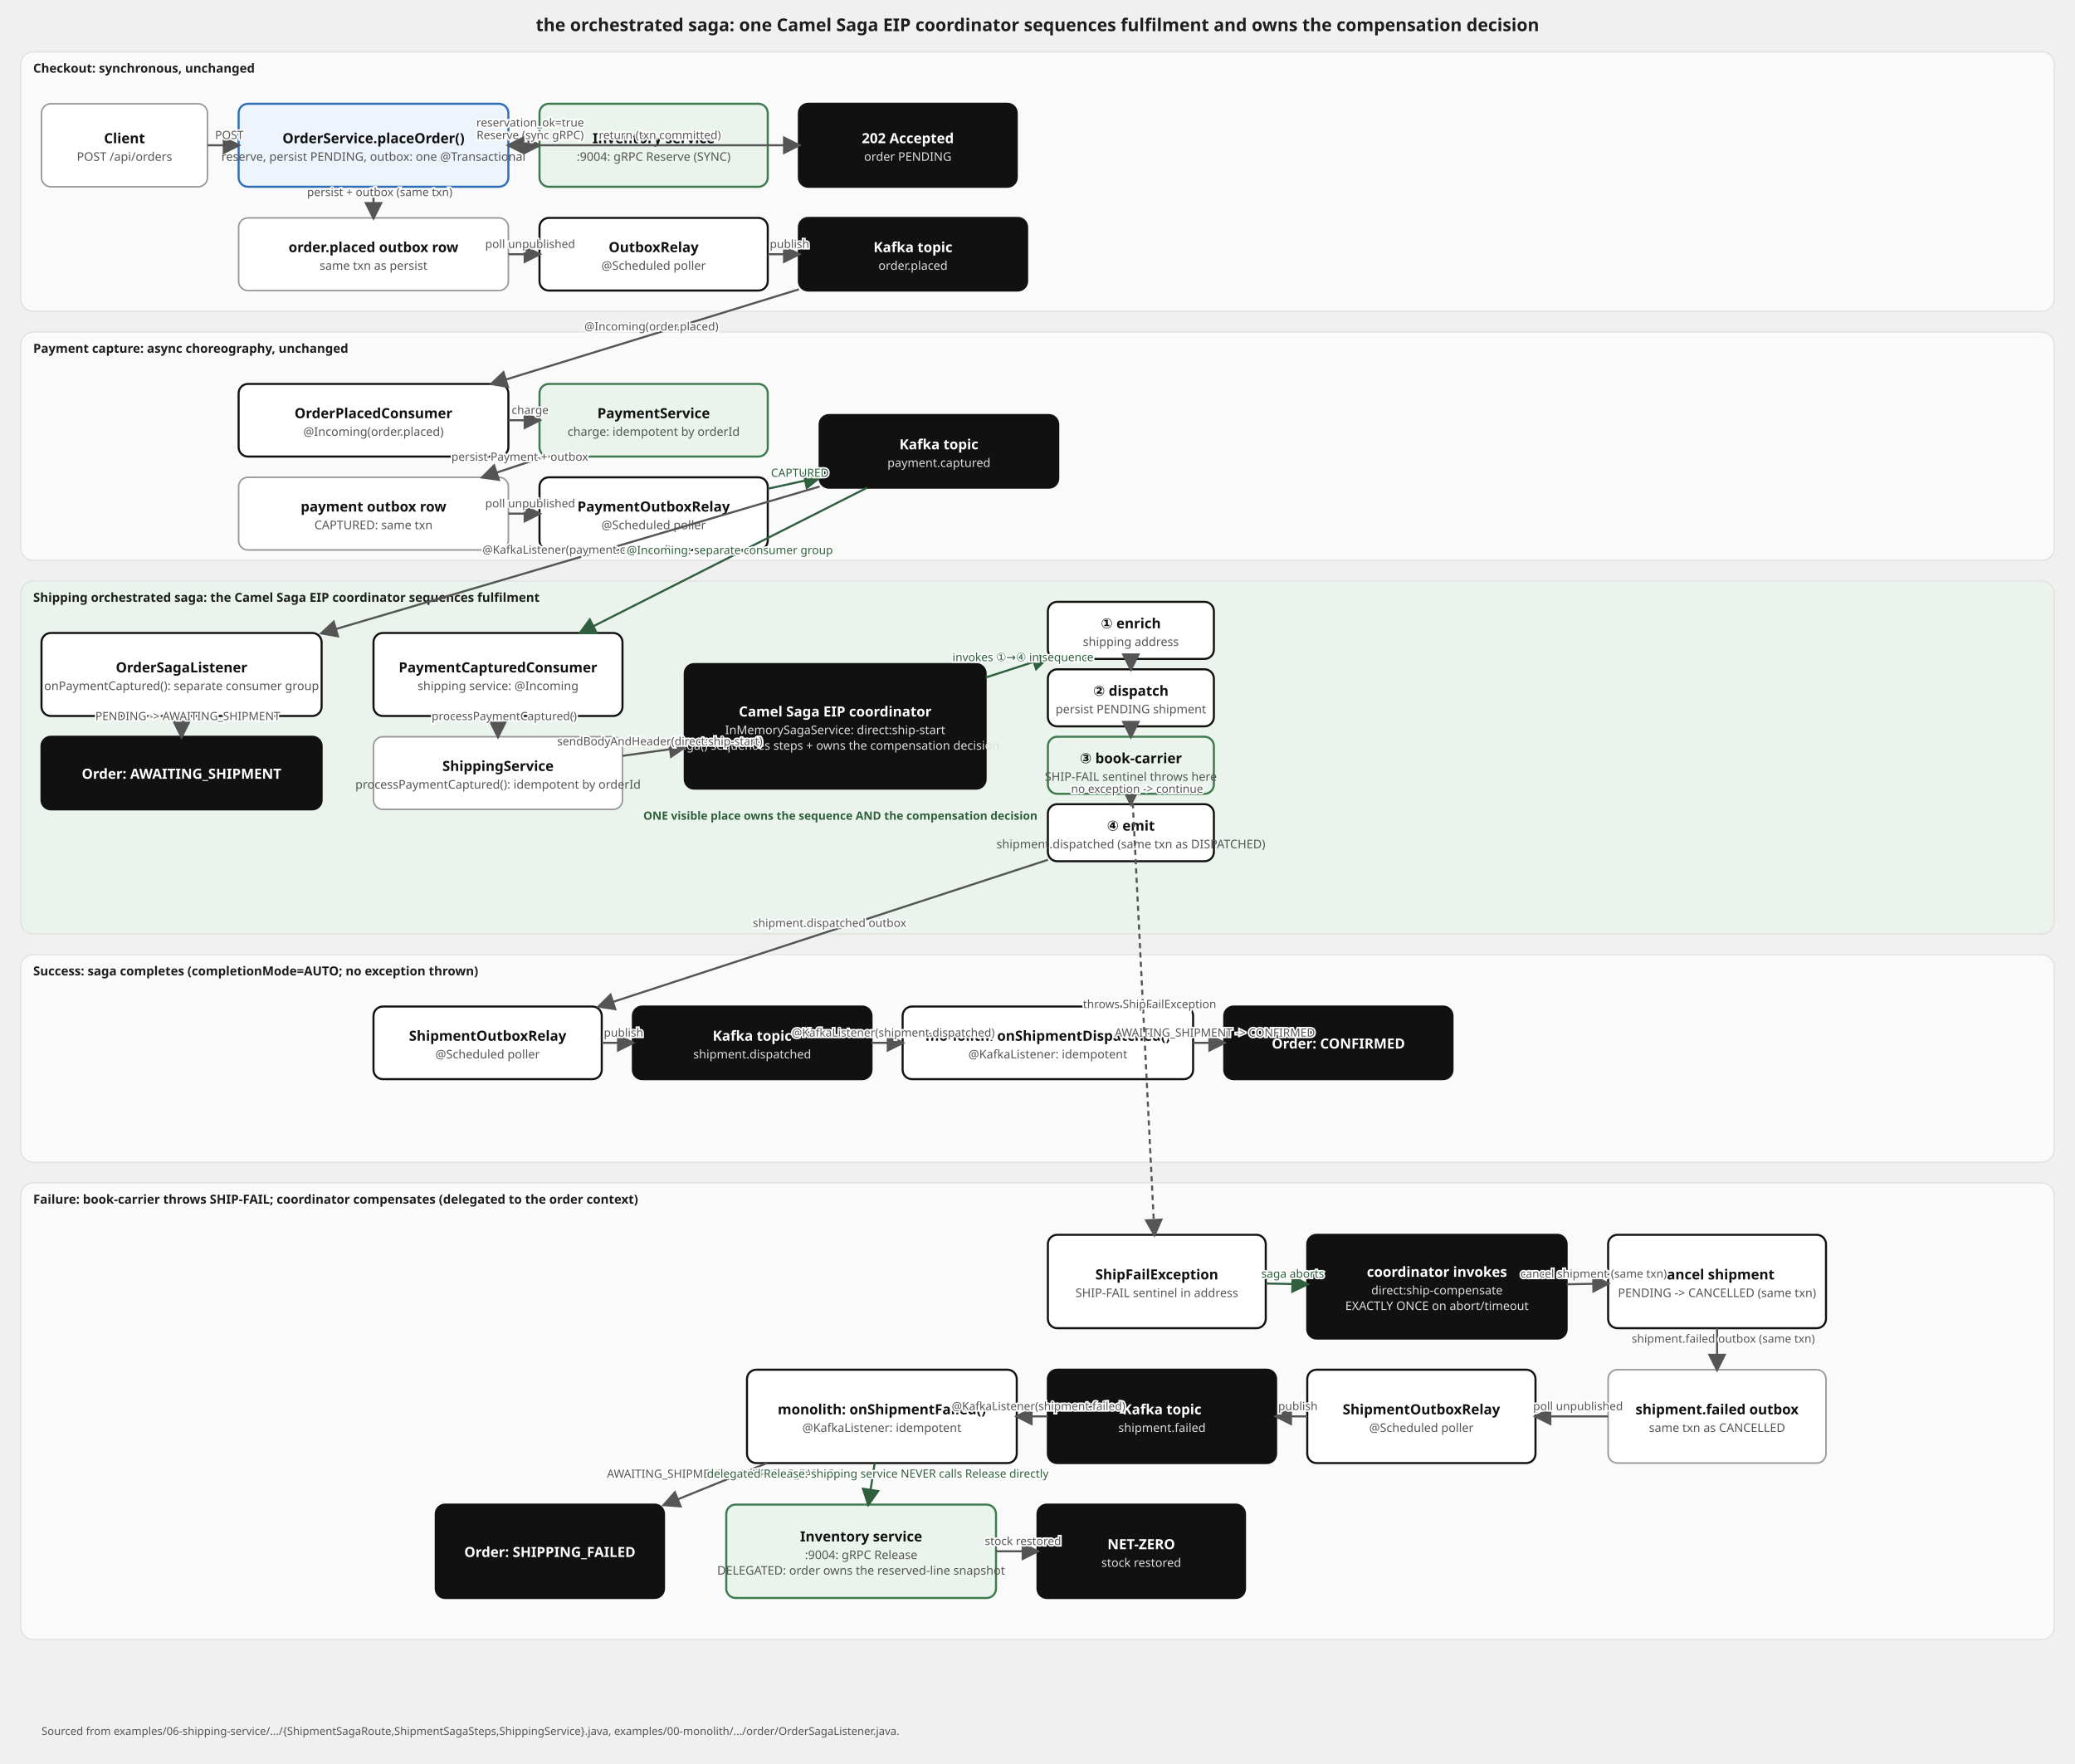
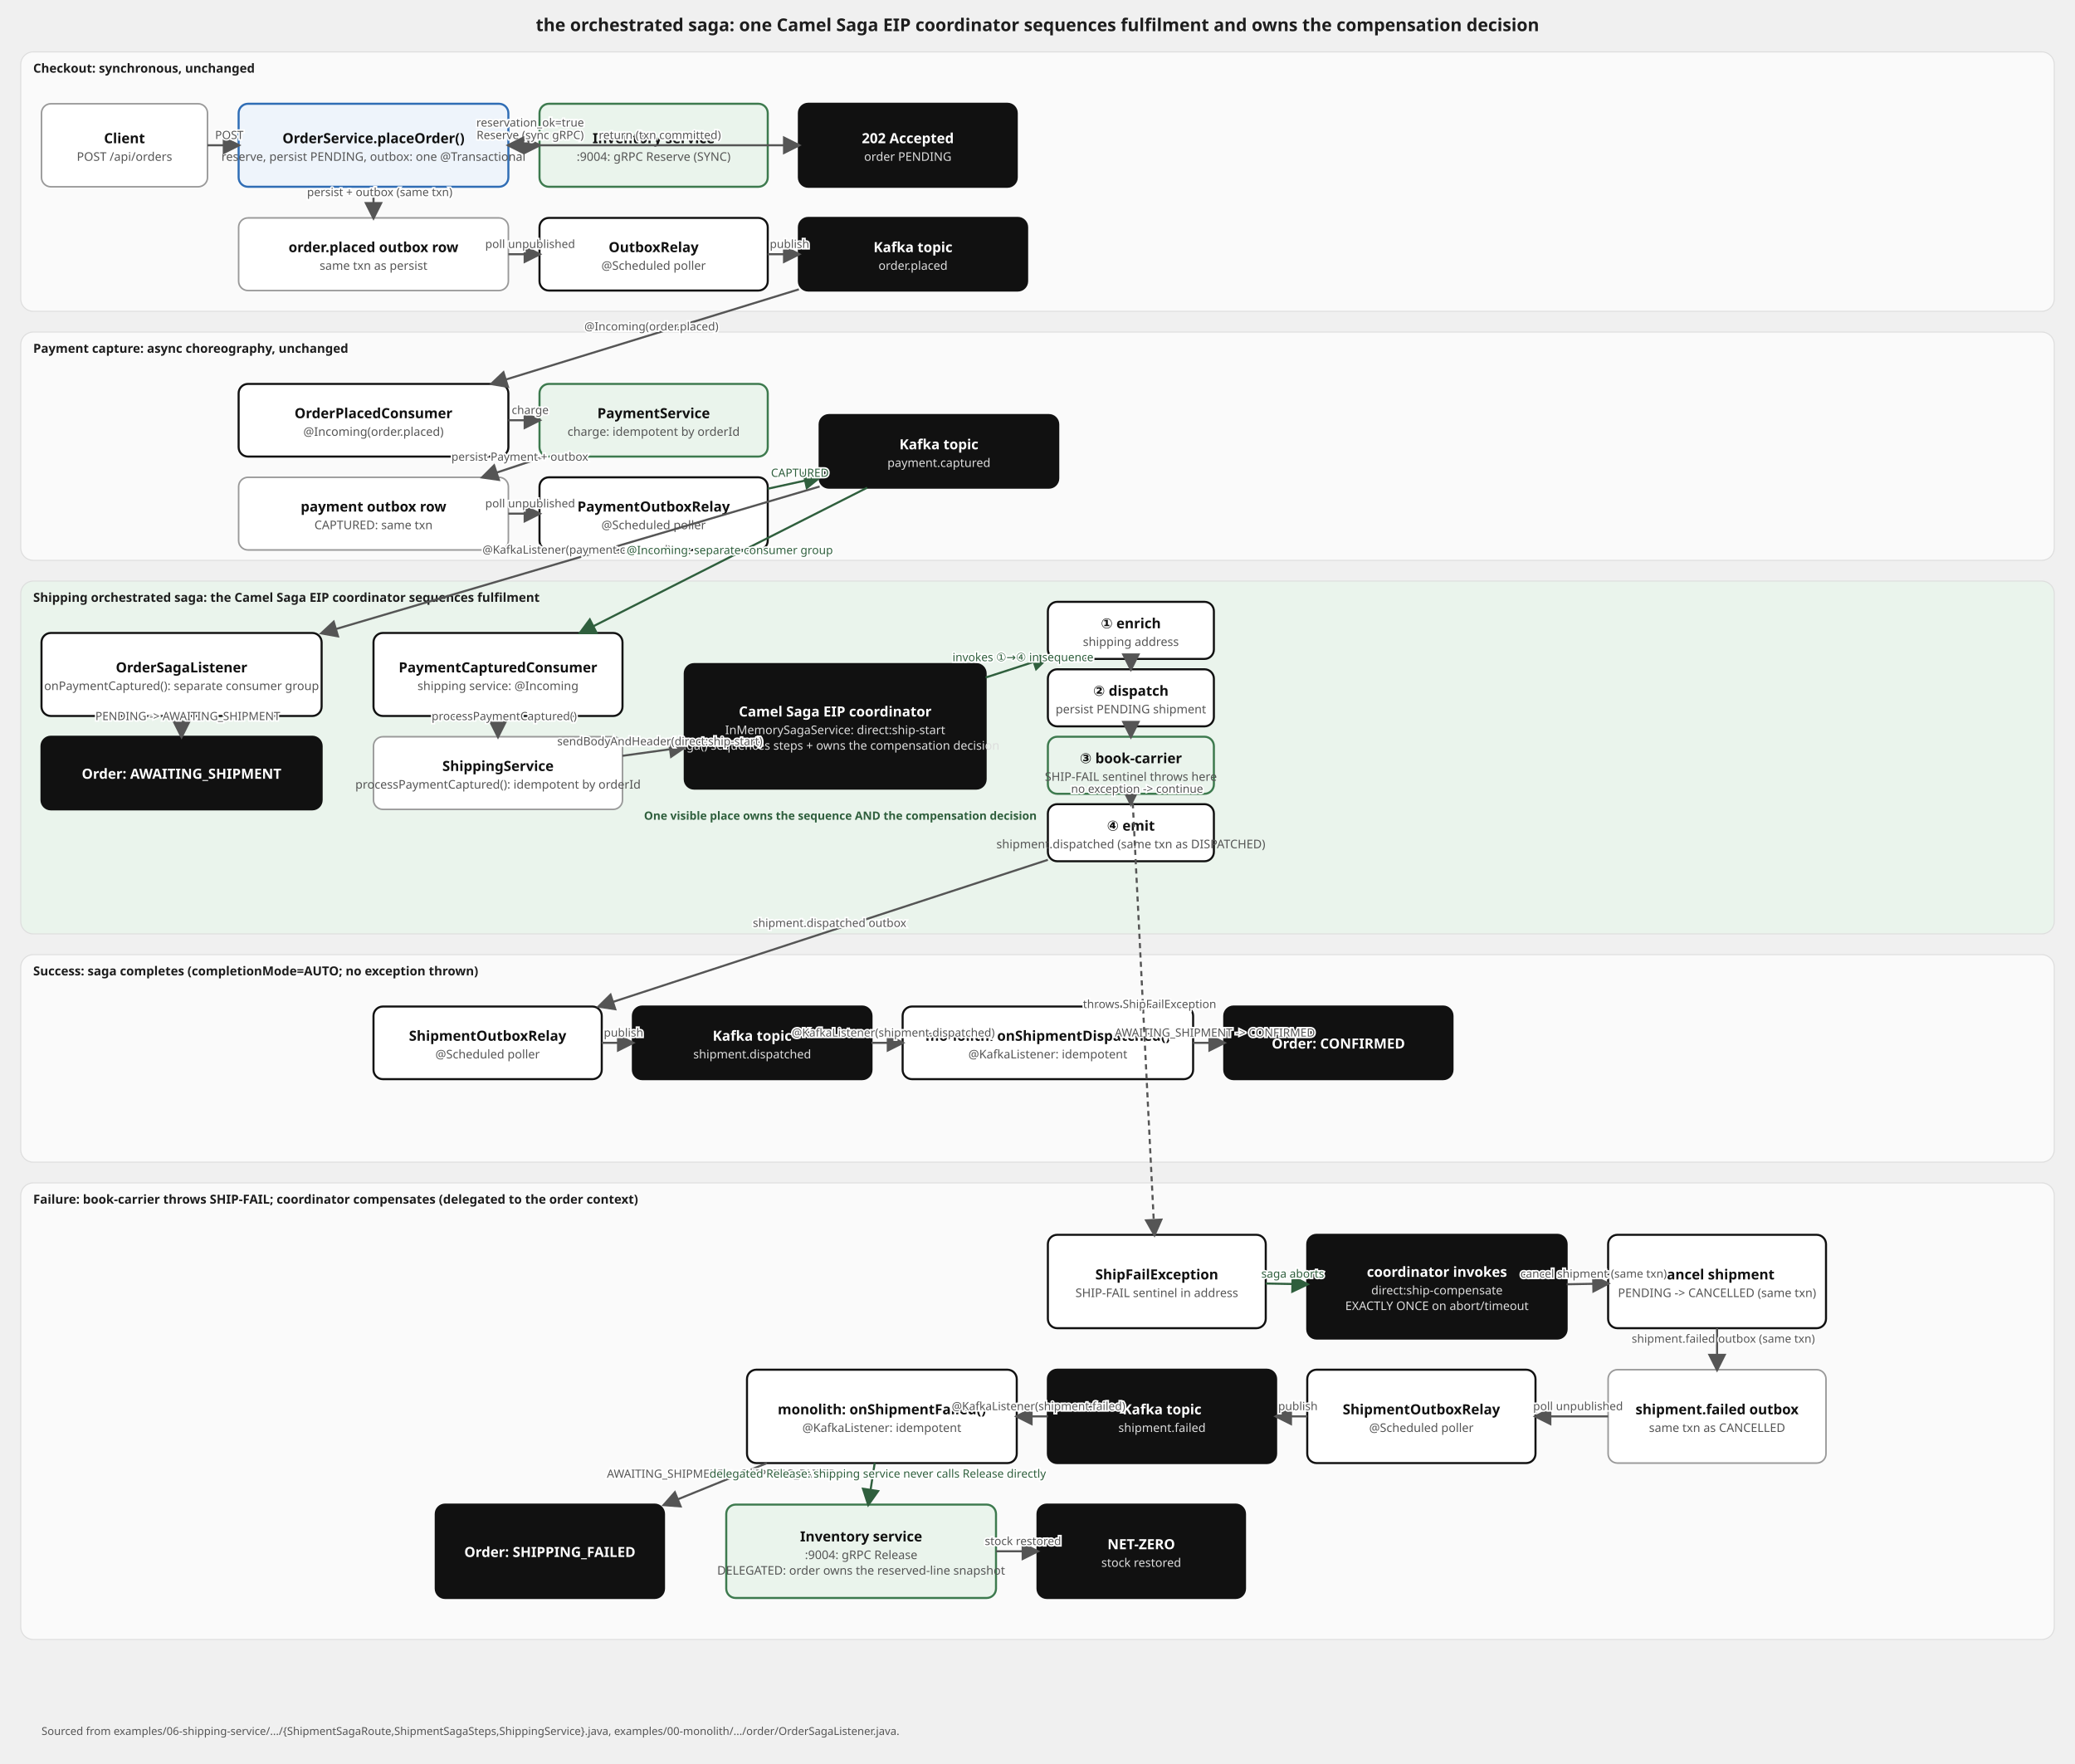
<svg xmlns="http://www.w3.org/2000/svg" viewBox="0 0 2000 1700" font-family="'Red Hat Text', system-ui, sans-serif" role="img">
  <defs>
    <marker id="a" viewBox="0 0 10 10" refX="8.5" refY="5" markerWidth="9" markerHeight="9" orient="auto-start-reverse">
      <path d="M0,0 L10,5 L0,10 z" fill="#555" />
    </marker>
    <marker id="am" viewBox="0 0 10 10" refX="8.5" refY="5" markerWidth="9" markerHeight="9" orient="auto-start-reverse">
      <path d="M0,0 L10,5 L0,10 z" fill="#2f5f3d" />
    </marker>
  </defs>
  <rect x="20" y="50" width="1960" height="250" rx="12" fill="#fafafa" stroke="#ddd" />
  <text x="32" y="70" font-size="12" font-weight="700" fill="#1d1d1d">Checkout: synchronous, unchanged</text>
  <rect x="20" y="320" width="1960" height="220" rx="12" fill="#fafafa" stroke="#ddd" />
  <text x="32" y="340" font-size="12" font-weight="700" fill="#1d1d1d">Payment capture: async choreography, unchanged</text>
  <rect x="20" y="560" width="1960" height="340" rx="12" fill="#eaf4ec" stroke="#ddd" />
  <text x="32" y="580" font-size="12" font-weight="700" fill="#1d1d1d">Shipping orchestrated saga: the Camel Saga EIP coordinator sequences fulfilment</text>
  <rect x="20" y="920" width="1960" height="200" rx="12" fill="#fafafa" stroke="#ddd" />
  <text x="32" y="940" font-size="12" font-weight="700" fill="#1d1d1d">Success: saga completes (completionMode=AUTO; no exception thrown)</text>
  <rect x="20" y="1140" width="1960" height="440" rx="12" fill="#fafafa" stroke="#ddd" />
  <text x="32" y="1160" font-size="12" font-weight="700" fill="#1d1d1d">Failure: book-carrier throws SHIP-FAIL; coordinator compensates (delegated to the order context)</text>
  <rect x="40" y="100" width="160" height="80" rx="9" fill="#ffffff" stroke="#999999" stroke-width="1.5" />
  <text x="120.0" y="138.0" font-size="13.5" font-weight="700" fill="#111111" text-anchor="middle">Client</text>
  <text x="120.0" y="155.0" font-size="11.5" fill="#555555" text-anchor="middle">POST /api/orders</text>
  <rect x="230" y="100" width="260" height="80" rx="9" fill="#eef4fb" stroke="#2f6db5" stroke-width="2" />
  <text x="360.0" y="138.0" font-size="13.5" font-weight="700" fill="#111111" text-anchor="middle">OrderService.placeOrder()</text>
  <text x="360.0" y="155.0" font-size="11.5" fill="#555555" text-anchor="middle">reserve, persist PENDING, outbox: one @Transactional</text>
  <rect x="520" y="100" width="220" height="80" rx="9" fill="#eaf4ec" stroke="#3d7a4e" stroke-width="2" />
  <text x="630.0" y="138.0" font-size="13.5" font-weight="700" fill="#111111" text-anchor="middle">Inventory service</text>
  <text x="630.0" y="155.0" font-size="11.5" fill="#555555" text-anchor="middle">:9004: gRPC Reserve (SYNC)</text>
  <rect x="770" y="100" width="210" height="80" rx="9" fill="#111111" stroke="#111111" stroke-width="2" />
  <text x="875.0" y="138.0" font-size="13.5" font-weight="700" fill="#ffffff" text-anchor="middle">202 Accepted</text>
  <text x="875.0" y="155.0" font-size="11.5" fill="#dddddd" text-anchor="middle">order PENDING</text>
  <rect x="230" y="210" width="260" height="70" rx="9" fill="#ffffff" stroke="#999999" stroke-width="1.5" />
  <text x="360.0" y="243.0" font-size="13.5" font-weight="700" fill="#111111" text-anchor="middle">order.placed outbox row</text>
  <text x="360.0" y="260.0" font-size="11.5" fill="#555555" text-anchor="middle">same txn as persist</text>
  <rect x="520" y="210" width="220" height="70" rx="9" fill="#ffffff" stroke="#111111" stroke-width="2" />
  <text x="630.0" y="243.0" font-size="13.5" font-weight="700" fill="#111111" text-anchor="middle">OutboxRelay</text>
  <text x="630.0" y="260.0" font-size="11.5" fill="#555555" text-anchor="middle">@Scheduled poller</text>
  <rect x="770" y="210" width="220" height="70" rx="9" fill="#111111" stroke="#111111" stroke-width="2" />
  <text x="880.0" y="243.0" font-size="13.5" font-weight="700" fill="#ffffff" text-anchor="middle">Kafka topic</text>
  <text x="880.0" y="260.0" font-size="11.5" fill="#dddddd" text-anchor="middle">order.placed</text>
  <rect x="230" y="370" width="260" height="70" rx="9" fill="#ffffff" stroke="#111111" stroke-width="2" />
  <text x="360.0" y="403.0" font-size="13.5" font-weight="700" fill="#111111" text-anchor="middle">OrderPlacedConsumer</text>
  <text x="360.0" y="420.0" font-size="11.5" fill="#555555" text-anchor="middle">@Incoming(order.placed)</text>
  <rect x="520" y="370" width="220" height="70" rx="9" fill="#eaf4ec" stroke="#3d7a4e" stroke-width="2" />
  <text x="630.0" y="403.0" font-size="13.5" font-weight="700" fill="#111111" text-anchor="middle">PaymentService</text>
  <text x="630.0" y="420.0" font-size="11.5" fill="#555555" text-anchor="middle">charge: idempotent by orderId</text>
  <rect x="230" y="460" width="260" height="70" rx="9" fill="#ffffff" stroke="#999999" stroke-width="1.5" />
  <text x="360.0" y="493.0" font-size="13.5" font-weight="700" fill="#111111" text-anchor="middle">payment outbox row</text>
  <text x="360.0" y="510.0" font-size="11.5" fill="#555555" text-anchor="middle">CAPTURED: same txn</text>
  <rect x="520" y="460" width="220" height="70" rx="9" fill="#ffffff" stroke="#111111" stroke-width="2" />
  <text x="630.0" y="493.0" font-size="13.5" font-weight="700" fill="#111111" text-anchor="middle">PaymentOutboxRelay</text>
  <text x="630.0" y="510.0" font-size="11.5" fill="#555555" text-anchor="middle">@Scheduled poller</text>
  <rect x="790" y="400" width="230" height="70" rx="9" fill="#111111" stroke="#111111" stroke-width="2" />
  <text x="905.0" y="433.0" font-size="13.5" font-weight="700" fill="#ffffff" text-anchor="middle">Kafka topic</text>
  <text x="905.0" y="450.0" font-size="11.5" fill="#dddddd" text-anchor="middle">payment.captured</text>
  <rect x="40" y="610" width="270" height="80" rx="9" fill="#ffffff" stroke="#111111" stroke-width="2" />
  <text x="175.0" y="648.0" font-size="13.5" font-weight="700" fill="#111111" text-anchor="middle">OrderSagaListener</text>
  <text x="175.0" y="665.0" font-size="11.5" fill="#555555" text-anchor="middle">onPaymentCaptured(): separate consumer group</text>
  <rect x="40" y="710" width="270" height="70" rx="9" fill="#111111" stroke="#111111" stroke-width="2" />
  <text x="175.0" y="750.5" font-size="13.5" font-weight="700" fill="#ffffff" text-anchor="middle">Order: AWAITING_SHIPMENT</text>
  <rect x="360" y="610" width="240" height="80" rx="9" fill="#ffffff" stroke="#111111" stroke-width="2" />
  <text x="480.0" y="648.0" font-size="13.5" font-weight="700" fill="#111111" text-anchor="middle">PaymentCapturedConsumer</text>
  <text x="480.0" y="665.0" font-size="11.5" fill="#555555" text-anchor="middle">shipping service: @Incoming</text>
  <rect x="360" y="710" width="240" height="70" rx="9" fill="#ffffff" stroke="#999999" stroke-width="1.5" />
  <text x="480.0" y="743.0" font-size="13.5" font-weight="700" fill="#111111" text-anchor="middle">ShippingService</text>
  <text x="480.0" y="760.0" font-size="11.5" fill="#555555" text-anchor="middle">processPaymentCaptured(): idempotent by orderId</text>
  <rect x="660" y="640" width="290" height="120" rx="9" fill="#111111" stroke="#111111" stroke-width="2" />
  <text x="805.0" y="690.5" font-size="13.5" font-weight="700" fill="#ffffff" text-anchor="middle">Camel Saga EIP coordinator</text>
  <text x="805.0" y="707.5" font-size="11.5" fill="#dddddd" text-anchor="middle">InMemorySagaService: direct:ship-start</text>
  <text x="805.0" y="722.5" font-size="11.5" fill="#dddddd" text-anchor="middle">.saga() sequences steps + owns the compensation decision</text>
  <rect x="1010" y="580" width="160" height="55" rx="9" fill="#ffffff" stroke="#111111" stroke-width="2" />
  <text x="1090.0" y="605.5" font-size="13.5" font-weight="700" fill="#111111" text-anchor="middle">① enrich</text>
  <text x="1090.0" y="622.5" font-size="11.5" fill="#555555" text-anchor="middle">shipping address</text>
  <rect x="1010" y="645" width="160" height="55" rx="9" fill="#ffffff" stroke="#111111" stroke-width="2" />
  <text x="1090.0" y="670.5" font-size="13.5" font-weight="700" fill="#111111" text-anchor="middle">② dispatch</text>
  <text x="1090.0" y="687.5" font-size="11.5" fill="#555555" text-anchor="middle">persist PENDING shipment</text>
  <rect x="1010" y="710" width="160" height="55" rx="9" fill="#eaf4ec" stroke="#3d7a4e" stroke-width="2" />
  <text x="1090.0" y="735.5" font-size="13.5" font-weight="700" fill="#111111" text-anchor="middle">③ book-carrier</text>
  <text x="1090.0" y="752.5" font-size="11.5" fill="#555555" text-anchor="middle">SHIP-FAIL sentinel throws here</text>
  <rect x="1010" y="775" width="160" height="55" rx="9" fill="#ffffff" stroke="#111111" stroke-width="2" />
  <text x="1090.0" y="800.5" font-size="13.5" font-weight="700" fill="#111111" text-anchor="middle">④ emit</text>
  <text x="1090.0" y="817.5" font-size="11.5" fill="#555555" text-anchor="middle">shipment.dispatched (same txn as DISPATCHED)</text>
  <rect x="360" y="970" width="220" height="70" rx="9" fill="#ffffff" stroke="#111111" stroke-width="2" />
  <text x="470.0" y="1003.0" font-size="13.5" font-weight="700" fill="#111111" text-anchor="middle">ShipmentOutboxRelay</text>
  <text x="470.0" y="1020.0" font-size="11.5" fill="#555555" text-anchor="middle">@Scheduled poller</text>
  <rect x="610" y="970" width="230" height="70" rx="9" fill="#111111" stroke="#111111" stroke-width="2" />
  <text x="725.0" y="1003.0" font-size="13.5" font-weight="700" fill="#ffffff" text-anchor="middle">Kafka topic</text>
  <text x="725.0" y="1020.0" font-size="11.5" fill="#dddddd" text-anchor="middle">shipment.dispatched</text>
  <rect x="870" y="970" width="280" height="70" rx="9" fill="#ffffff" stroke="#111111" stroke-width="2" />
  <text x="1010.0" y="1003.0" font-size="13.5" font-weight="700" fill="#111111" text-anchor="middle">monolith: onShipmentDispatched()</text>
  <text x="1010.0" y="1020.0" font-size="11.5" fill="#555555" text-anchor="middle">@KafkaListener: idempotent</text>
  <rect x="1180" y="970" width="220" height="70" rx="9" fill="#111111" stroke="#111111" stroke-width="2" />
  <text x="1290.0" y="1010.5" font-size="13.5" font-weight="700" fill="#ffffff" text-anchor="middle">Order: CONFIRMED</text>
  <rect x="1010" y="1190" width="210" height="90" rx="9" fill="#ffffff" stroke="#111111" stroke-width="2" />
  <text x="1115.0" y="1233.0" font-size="13.5" font-weight="700" fill="#111111" text-anchor="middle">ShipFailException</text>
  <text x="1115.0" y="1250.0" font-size="11.5" fill="#555555" text-anchor="middle">SHIP-FAIL sentinel in address</text>
  <rect x="1260" y="1190" width="250" height="100" rx="9" fill="#111111" stroke="#111111" stroke-width="2" />
  <text x="1385.0" y="1230.5" font-size="13.5" font-weight="700" fill="#ffffff" text-anchor="middle">coordinator invokes</text>
  <text x="1385.0" y="1247.5" font-size="11.5" fill="#dddddd" text-anchor="middle">direct:ship-compensate</text>
  <text x="1385.0" y="1262.5" font-size="11.5" fill="#dddddd" text-anchor="middle">EXACTLY ONCE on abort/timeout</text>
  <rect x="1550" y="1190" width="210" height="90" rx="9" fill="#ffffff" stroke="#111111" stroke-width="2" />
  <text x="1655.0" y="1233.0" font-size="13.5" font-weight="700" fill="#111111" text-anchor="middle">cancel shipment</text>
  <text x="1655.0" y="1250.0" font-size="11.5" fill="#555555" text-anchor="middle">PENDING -&gt; CANCELLED (same txn)</text>
  <rect x="1550" y="1320" width="210" height="90" rx="9" fill="#ffffff" stroke="#999999" stroke-width="1.5" />
  <text x="1655.0" y="1363.0" font-size="13.5" font-weight="700" fill="#111111" text-anchor="middle">shipment.failed outbox</text>
  <text x="1655.0" y="1380.0" font-size="11.5" fill="#555555" text-anchor="middle">same txn as CANCELLED</text>
  <rect x="1260" y="1320" width="220" height="90" rx="9" fill="#ffffff" stroke="#111111" stroke-width="2" />
  <text x="1370.0" y="1363.0" font-size="13.5" font-weight="700" fill="#111111" text-anchor="middle">ShipmentOutboxRelay</text>
  <text x="1370.0" y="1380.0" font-size="11.5" fill="#555555" text-anchor="middle">@Scheduled poller</text>
  <rect x="1010" y="1320" width="220" height="90" rx="9" fill="#111111" stroke="#111111" stroke-width="2" />
  <text x="1120.0" y="1363.0" font-size="13.5" font-weight="700" fill="#ffffff" text-anchor="middle">Kafka topic</text>
  <text x="1120.0" y="1380.0" font-size="11.5" fill="#dddddd" text-anchor="middle">shipment.failed</text>
  <rect x="720" y="1320" width="260" height="90" rx="9" fill="#ffffff" stroke="#111111" stroke-width="2" />
  <text x="850.0" y="1363.0" font-size="13.5" font-weight="700" fill="#111111" text-anchor="middle">monolith: onShipmentFailed()</text>
  <text x="850.0" y="1380.0" font-size="11.5" fill="#555555" text-anchor="middle">@KafkaListener: idempotent</text>
  <rect x="420" y="1450" width="220" height="90" rx="9" fill="#111111" stroke="#111111" stroke-width="2" />
  <text x="530.0" y="1500.5" font-size="13.5" font-weight="700" fill="#ffffff" text-anchor="middle">Order: SHIPPING_FAILED</text>
  <rect x="700" y="1450" width="260" height="90" rx="9" fill="#eaf4ec" stroke="#3d7a4e" stroke-width="2" />
  <text x="830.0" y="1485.5" font-size="13.5" font-weight="700" fill="#111111" text-anchor="middle">Inventory service</text>
  <text x="830.0" y="1502.5" font-size="11.5" fill="#555555" text-anchor="middle">:9004: gRPC Release</text>
  <text x="830.0" y="1517.5" font-size="11.5" fill="#555555" text-anchor="middle">DELEGATED: order owns the reserved-line snapshot</text>
  <rect x="1000" y="1450" width="200" height="90" rx="9" fill="#111111" stroke="#111111" stroke-width="2" />
  <text x="1100.0" y="1493.0" font-size="13.5" font-weight="700" fill="#ffffff" text-anchor="middle">NET-ZERO</text>
  <text x="1100.0" y="1510.0" font-size="11.5" fill="#dddddd" text-anchor="middle">stock restored</text>
  <path d="M200.0,140.0 L230.0,140.0" fill="none" stroke="#555" stroke-width="2" marker-end="url(#a)" />
  <text x="221.0" y="134.0" font-size="11" fill="#ffffff" stroke="#ffffff" stroke-width="3" paint-order="stroke" text-anchor="middle">POST</text>
  <text x="221.0" y="134.0" font-size="11" fill="#555" text-anchor="middle">POST</text>
  <path d="M490.0,140.0 L520.0,140.0" fill="none" stroke="#555" stroke-width="2" marker-end="url(#a)" />
  <text x="511.0" y="134.0" font-size="11" fill="#ffffff" stroke="#ffffff" stroke-width="3" paint-order="stroke" text-anchor="middle">Reserve (sync gRPC)</text>
  <text x="511.0" y="134.0" font-size="11" fill="#555" text-anchor="middle">Reserve (sync gRPC)</text>
  <path d="M520.0,140.0 L490.0,140.0" fill="none" stroke="#555" stroke-width="2" marker-end="url(#a)" />
  <text x="511.0" y="122.0" font-size="11" fill="#ffffff" stroke="#ffffff" stroke-width="3" paint-order="stroke" text-anchor="middle">reservation_ok=true</text>
  <text x="511.0" y="122.0" font-size="11" fill="#555" text-anchor="middle">reservation_ok=true</text>
  <path d="M490.0,140.0 L770.0,140.0" fill="none" stroke="#555" stroke-width="2" marker-end="url(#a)" />
  <text x="636.0" y="134.0" font-size="11" fill="#ffffff" stroke="#ffffff" stroke-width="3" paint-order="stroke" text-anchor="middle">return (txn committed)</text>
  <text x="636.0" y="134.0" font-size="11" fill="#555" text-anchor="middle">return (txn committed)</text>
  <path d="M360.0,180.0 L360.0,210.0" fill="none" stroke="#555" stroke-width="2" marker-end="url(#a)" />
  <text x="366.0" y="189.0" font-size="11" fill="#ffffff" stroke="#ffffff" stroke-width="3" paint-order="stroke" text-anchor="middle">persist + outbox (same txn)</text>
  <text x="366.0" y="189.0" font-size="11" fill="#555" text-anchor="middle">persist + outbox (same txn)</text>
  <path d="M490.0,245.0 L520.0,245.0" fill="none" stroke="#555" stroke-width="2" marker-end="url(#a)" />
  <text x="511.0" y="239.0" font-size="11" fill="#ffffff" stroke="#ffffff" stroke-width="3" paint-order="stroke" text-anchor="middle">poll unpublished</text>
  <text x="511.0" y="239.0" font-size="11" fill="#555" text-anchor="middle">poll unpublished</text>
  <path d="M740.0,245.0 L770.0,245.0" fill="none" stroke="#555" stroke-width="2" marker-end="url(#a)" />
  <text x="761.0" y="239.0" font-size="11" fill="#ffffff" stroke="#ffffff" stroke-width="3" paint-order="stroke" text-anchor="middle">publish</text>
  <text x="761.0" y="239.0" font-size="11" fill="#555" text-anchor="middle">publish</text>
  <path d="M770.0,278.846 L473.75,370.0" fill="none" stroke="#555" stroke-width="2" marker-end="url(#a)" />
  <text x="627.875" y="318.423" font-size="11" fill="#ffffff" stroke="#ffffff" stroke-width="3" paint-order="stroke" text-anchor="middle">@Incoming(order.placed)</text>
  <text x="627.875" y="318.423" font-size="11" fill="#555" text-anchor="middle">@Incoming(order.placed)</text>
  <path d="M490.0,405.0 L520.0,405.0" fill="none" stroke="#555" stroke-width="2" marker-end="url(#a)" />
  <text x="511.0" y="399.0" font-size="11" fill="#ffffff" stroke="#ffffff" stroke-width="3" paint-order="stroke" text-anchor="middle">charge</text>
  <text x="511.0" y="399.0" font-size="11" fill="#555" text-anchor="middle">charge</text>
  <path d="M525.0,440.0 L465.0,460.0" fill="none" stroke="#555" stroke-width="2" marker-end="url(#a)" />
  <text x="501.0" y="444.0" font-size="11" fill="#ffffff" stroke="#ffffff" stroke-width="3" paint-order="stroke" text-anchor="middle">persist Payment + outbox</text>
  <text x="501.0" y="444.0" font-size="11" fill="#555" text-anchor="middle">persist Payment + outbox</text>
  <path d="M490.0,495.0 L520.0,495.0" fill="none" stroke="#555" stroke-width="2" marker-end="url(#a)" />
  <text x="511.0" y="489.0" font-size="11" fill="#ffffff" stroke="#ffffff" stroke-width="3" paint-order="stroke" text-anchor="middle">poll unpublished</text>
  <text x="511.0" y="489.0" font-size="11" fill="#555" text-anchor="middle">poll unpublished</text>
  <path d="M740.0,471.0 L790.0,460.091" fill="none" stroke="#2f5f3d" stroke-width="2" marker-end="url(#am)" />
  <text x="771.0" y="459.545" font-size="11" fill="#ffffff" stroke="#ffffff" stroke-width="3" paint-order="stroke" text-anchor="middle">CAPTURED</text>
  <text x="771.0" y="459.545" font-size="11" fill="#2f5f3d" text-anchor="middle">CAPTURED</text>
  <path d="M790.0,468.87 L310.0,610.24" fill="none" stroke="#555" stroke-width="2" marker-end="url(#a)" />
  <text x="556.0" y="533.555" font-size="11" fill="#ffffff" stroke="#ffffff" stroke-width="3" paint-order="stroke" text-anchor="middle">@KafkaListener(payment.captured)</text>
  <text x="556.0" y="533.555" font-size="11" fill="#555" text-anchor="middle">@KafkaListener(payment.captured)</text>
  <path d="M175.0,690.0 L175.0,710.0" fill="none" stroke="#555" stroke-width="2" marker-end="url(#a)" />
  <text x="181.0" y="694.0" font-size="11" fill="#ffffff" stroke="#ffffff" stroke-width="3" paint-order="stroke" text-anchor="middle">PENDING -&gt; AWAITING_SHIPMENT</text>
  <text x="181.0" y="694.0" font-size="11" fill="#555" text-anchor="middle">PENDING -&gt; AWAITING_SHIPMENT</text>
  <path d="M835.814,470.0 L559.07,610.0" fill="none" stroke="#2f5f3d" stroke-width="2" marker-end="url(#am)" />
  <text x="703.442" y="534.0" font-size="11" fill="#ffffff" stroke="#ffffff" stroke-width="3" paint-order="stroke" text-anchor="middle">@Incoming: separate consumer group</text>
  <text x="703.442" y="534.0" font-size="11" fill="#2f5f3d" text-anchor="middle">@Incoming: separate consumer group</text>
  <path d="M480.0,690.0 L480.0,710.0" fill="none" stroke="#555" stroke-width="2" marker-end="url(#a)" />
  <text x="486.0" y="694.0" font-size="11" fill="#ffffff" stroke="#ffffff" stroke-width="3" paint-order="stroke" text-anchor="middle">processPaymentCaptured()</text>
  <text x="486.0" y="694.0" font-size="11" fill="#555" text-anchor="middle">processPaymentCaptured()</text>
  <path d="M600.0,728.385 L660.0,720.077" fill="none" stroke="#555" stroke-width="2" marker-end="url(#a)" />
  <text x="636.0" y="718.231" font-size="11" fill="#ffffff" stroke="#ffffff" stroke-width="3" paint-order="stroke" text-anchor="middle">sendBodyAndHeader(direct:ship-start)</text>
  <text x="636.0" y="718.231" font-size="11" fill="#555" text-anchor="middle">sendBodyAndHeader(direct:ship-start)</text>
  <path d="M950.0,652.939 L1010.0,633.465" fill="none" stroke="#2f5f3d" stroke-width="2" marker-end="url(#am)" />
  <text x="986.0" y="637.202" font-size="11" fill="#ffffff" stroke="#ffffff" stroke-width="3" paint-order="stroke" text-anchor="middle">invokes ①→④ in sequence</text>
  <text x="986.0" y="637.202" font-size="11" fill="#2f5f3d" text-anchor="middle">invokes ①→④ in sequence</text>
  <path d="M1090.0,635.0 L1090.0,645.0" fill="none" stroke="#555" stroke-width="2" marker-end="url(#a)" />
  <path d="M1090.0,700.0 L1090.0,710.0" fill="none" stroke="#555" stroke-width="2" marker-end="url(#a)" />
  <path d="M1090.0,765.0 L1090.0,775.0" fill="none" stroke="#555" stroke-width="2" marker-end="url(#a)" />
  <text x="1096.0" y="764.0" font-size="11" fill="#ffffff" stroke="#ffffff" stroke-width="3" paint-order="stroke" text-anchor="middle">no exception -&gt; continue</text>
  <text x="1096.0" y="764.0" font-size="11" fill="#555" text-anchor="middle">no exception -&gt; continue</text>
  <path d="M1010.0,828.629 L577.16,970.0" fill="none" stroke="#555" stroke-width="2" marker-end="url(#a)" />
  <text x="799.58" y="893.315" font-size="11" fill="#ffffff" stroke="#ffffff" stroke-width="3" paint-order="stroke" text-anchor="middle">shipment.dispatched outbox</text>
  <text x="799.58" y="893.315" font-size="11" fill="#555" text-anchor="middle">shipment.dispatched outbox</text>
  <path d="M580.0,1005.0 L610.0,1005.0" fill="none" stroke="#555" stroke-width="2" marker-end="url(#a)" />
  <text x="601.0" y="999.0" font-size="11" fill="#ffffff" stroke="#ffffff" stroke-width="3" paint-order="stroke" text-anchor="middle">publish</text>
  <text x="601.0" y="999.0" font-size="11" fill="#555" text-anchor="middle">publish</text>
  <path d="M840.0,1005.0 L870.0,1005.0" fill="none" stroke="#555" stroke-width="2" marker-end="url(#a)" />
  <text x="861.0" y="999.0" font-size="11" fill="#ffffff" stroke="#ffffff" stroke-width="3" paint-order="stroke" text-anchor="middle">@KafkaListener(shipment.dispatched)</text>
  <text x="861.0" y="999.0" font-size="11" fill="#555" text-anchor="middle">@KafkaListener(shipment.dispatched)</text>
  <path d="M1150.0,1005.0 L1180.0,1005.0" fill="none" stroke="#555" stroke-width="2" marker-end="url(#a)" />
  <text x="1171.0" y="999.0" font-size="11" fill="#ffffff" stroke="#ffffff" stroke-width="3" paint-order="stroke" text-anchor="middle">AWAITING_SHIPMENT -&gt; CONFIRMED</text>
  <text x="1171.0" y="999.0" font-size="11" fill="#555" text-anchor="middle">AWAITING_SHIPMENT -&gt; CONFIRMED</text>
  <path d="M1091.382,765.0 L1112.739,1190.0" fill="none" stroke="#555" stroke-width="2" stroke-dasharray="5 4" marker-end="url(#a)" />
  <text x="1108.06" y="971.5" font-size="11" fill="#ffffff" stroke="#ffffff" stroke-width="3" paint-order="stroke" text-anchor="middle">throws ShipFailException</text>
  <text x="1108.06" y="971.5" font-size="11" fill="#555" text-anchor="middle">throws ShipFailException</text>
  <path d="M1220.0,1236.944 L1260.0,1237.685" fill="none" stroke="#2f5f3d" stroke-width="2" marker-end="url(#am)" />
  <text x="1246.0" y="1231.315" font-size="11" fill="#ffffff" stroke="#ffffff" stroke-width="3" paint-order="stroke" text-anchor="middle">saga aborts</text>
  <text x="1246.0" y="1231.315" font-size="11" fill="#2f5f3d" text-anchor="middle">saga aborts</text>
  <path d="M1510.0,1237.685 L1550.0,1236.944" fill="none" stroke="#555" stroke-width="2" marker-end="url(#a)" />
  <text x="1536.0" y="1231.315" font-size="11" fill="#ffffff" stroke="#ffffff" stroke-width="3" paint-order="stroke" text-anchor="middle">cancel shipment (same txn)</text>
  <text x="1536.0" y="1231.315" font-size="11" fill="#555" text-anchor="middle">cancel shipment (same txn)</text>
  <path d="M1655.0,1280.0 L1655.0,1320.0" fill="none" stroke="#555" stroke-width="2" marker-end="url(#a)" />
  <text x="1661.0" y="1294.0" font-size="11" fill="#ffffff" stroke="#ffffff" stroke-width="3" paint-order="stroke" text-anchor="middle">shipment.failed outbox (same txn)</text>
  <text x="1661.0" y="1294.0" font-size="11" fill="#555" text-anchor="middle">shipment.failed outbox (same txn)</text>
  <path d="M1550.0,1365.0 L1480.0,1365.0" fill="none" stroke="#555" stroke-width="2" marker-end="url(#a)" />
  <text x="1521.0" y="1359.0" font-size="11" fill="#ffffff" stroke="#ffffff" stroke-width="3" paint-order="stroke" text-anchor="middle">poll unpublished</text>
  <text x="1521.0" y="1359.0" font-size="11" fill="#555" text-anchor="middle">poll unpublished</text>
  <path d="M1260.0,1365.0 L1230.0,1365.0" fill="none" stroke="#555" stroke-width="2" marker-end="url(#a)" />
  <text x="1251.0" y="1359.0" font-size="11" fill="#ffffff" stroke="#ffffff" stroke-width="3" paint-order="stroke" text-anchor="middle">publish</text>
  <text x="1251.0" y="1359.0" font-size="11" fill="#555" text-anchor="middle">publish</text>
  <path d="M1010.0,1365.0 L980.0,1365.0" fill="none" stroke="#555" stroke-width="2" marker-end="url(#a)" />
  <text x="1001.0" y="1359.0" font-size="11" fill="#ffffff" stroke="#ffffff" stroke-width="3" paint-order="stroke" text-anchor="middle">@KafkaListener(shipment.failed)</text>
  <text x="1001.0" y="1359.0" font-size="11" fill="#555" text-anchor="middle">@KafkaListener(shipment.failed)</text>
  <path d="M739.231,1410.0 L640.0,1450.312" fill="none" stroke="#555" stroke-width="2" marker-end="url(#a)" />
  <text x="695.615" y="1424.156" font-size="11" fill="#ffffff" stroke="#ffffff" stroke-width="3" paint-order="stroke" text-anchor="middle">AWAITING_SHIPMENT -&gt; SHIPPING_FAILED</text>
  <text x="695.615" y="1424.156" font-size="11" fill="#555" text-anchor="middle">AWAITING_SHIPMENT -&gt; SHIPPING_FAILED</text>
  <path d="M843.077,1410.0 L836.923,1450.0" fill="none" stroke="#2f5f3d" stroke-width="2" marker-end="url(#am)" />
-   <text x="846.0" y="1424.0" font-size="11" fill="#ffffff" stroke="#ffffff" stroke-width="3" paint-order="stroke" text-anchor="middle">delegated Release: shipping service NEVER calls Release directly</text>
-   <text x="846.0" y="1424.0" font-size="11" fill="#2f5f3d" text-anchor="middle">delegated Release: shipping service NEVER calls Release directly</text>
+   <text x="846.0" y="1424.0" font-size="11" fill="#ffffff" stroke="#ffffff" stroke-width="3" paint-order="stroke" text-anchor="middle">delegated Release: shipping service never calls Release directly</text>
+   <text x="846.0" y="1424.0" font-size="11" fill="#2f5f3d" text-anchor="middle">delegated Release: shipping service never calls Release directly</text>
  <path d="M960.0,1495.0 L1000.0,1495.0" fill="none" stroke="#555" stroke-width="2" marker-end="url(#a)" />
  <text x="986.0" y="1489.0" font-size="11" fill="#ffffff" stroke="#ffffff" stroke-width="3" paint-order="stroke" text-anchor="middle">stock restored</text>
  <text x="986.0" y="1489.0" font-size="11" fill="#555" text-anchor="middle">stock restored</text>
  <text x="1000.0" y="30" font-size="17" fill="#1d1d1d" text-anchor="middle" font-weight="700">the orchestrated saga: one Camel Saga EIP coordinator sequences fulfilment and owns the compensation decision</text>
-   <text x="810" y="790" font-size="11" fill="#2f5f3d" text-anchor="middle" font-weight="700">ONE visible place owns the sequence AND the compensation decision</text>
+   <text x="810" y="790" font-size="11" fill="#2f5f3d" text-anchor="middle" font-weight="700">One visible place owns the sequence AND the compensation decision</text>
  <text x="40" y="1672" font-size="10.5" fill="#555555" text-anchor="start">Sourced from examples/06-shipping-service/.../{ShipmentSagaRoute,ShipmentSagaSteps,ShippingService}.java, examples/00-monolith/.../order/OrderSagaListener.java.</text>
</svg>
